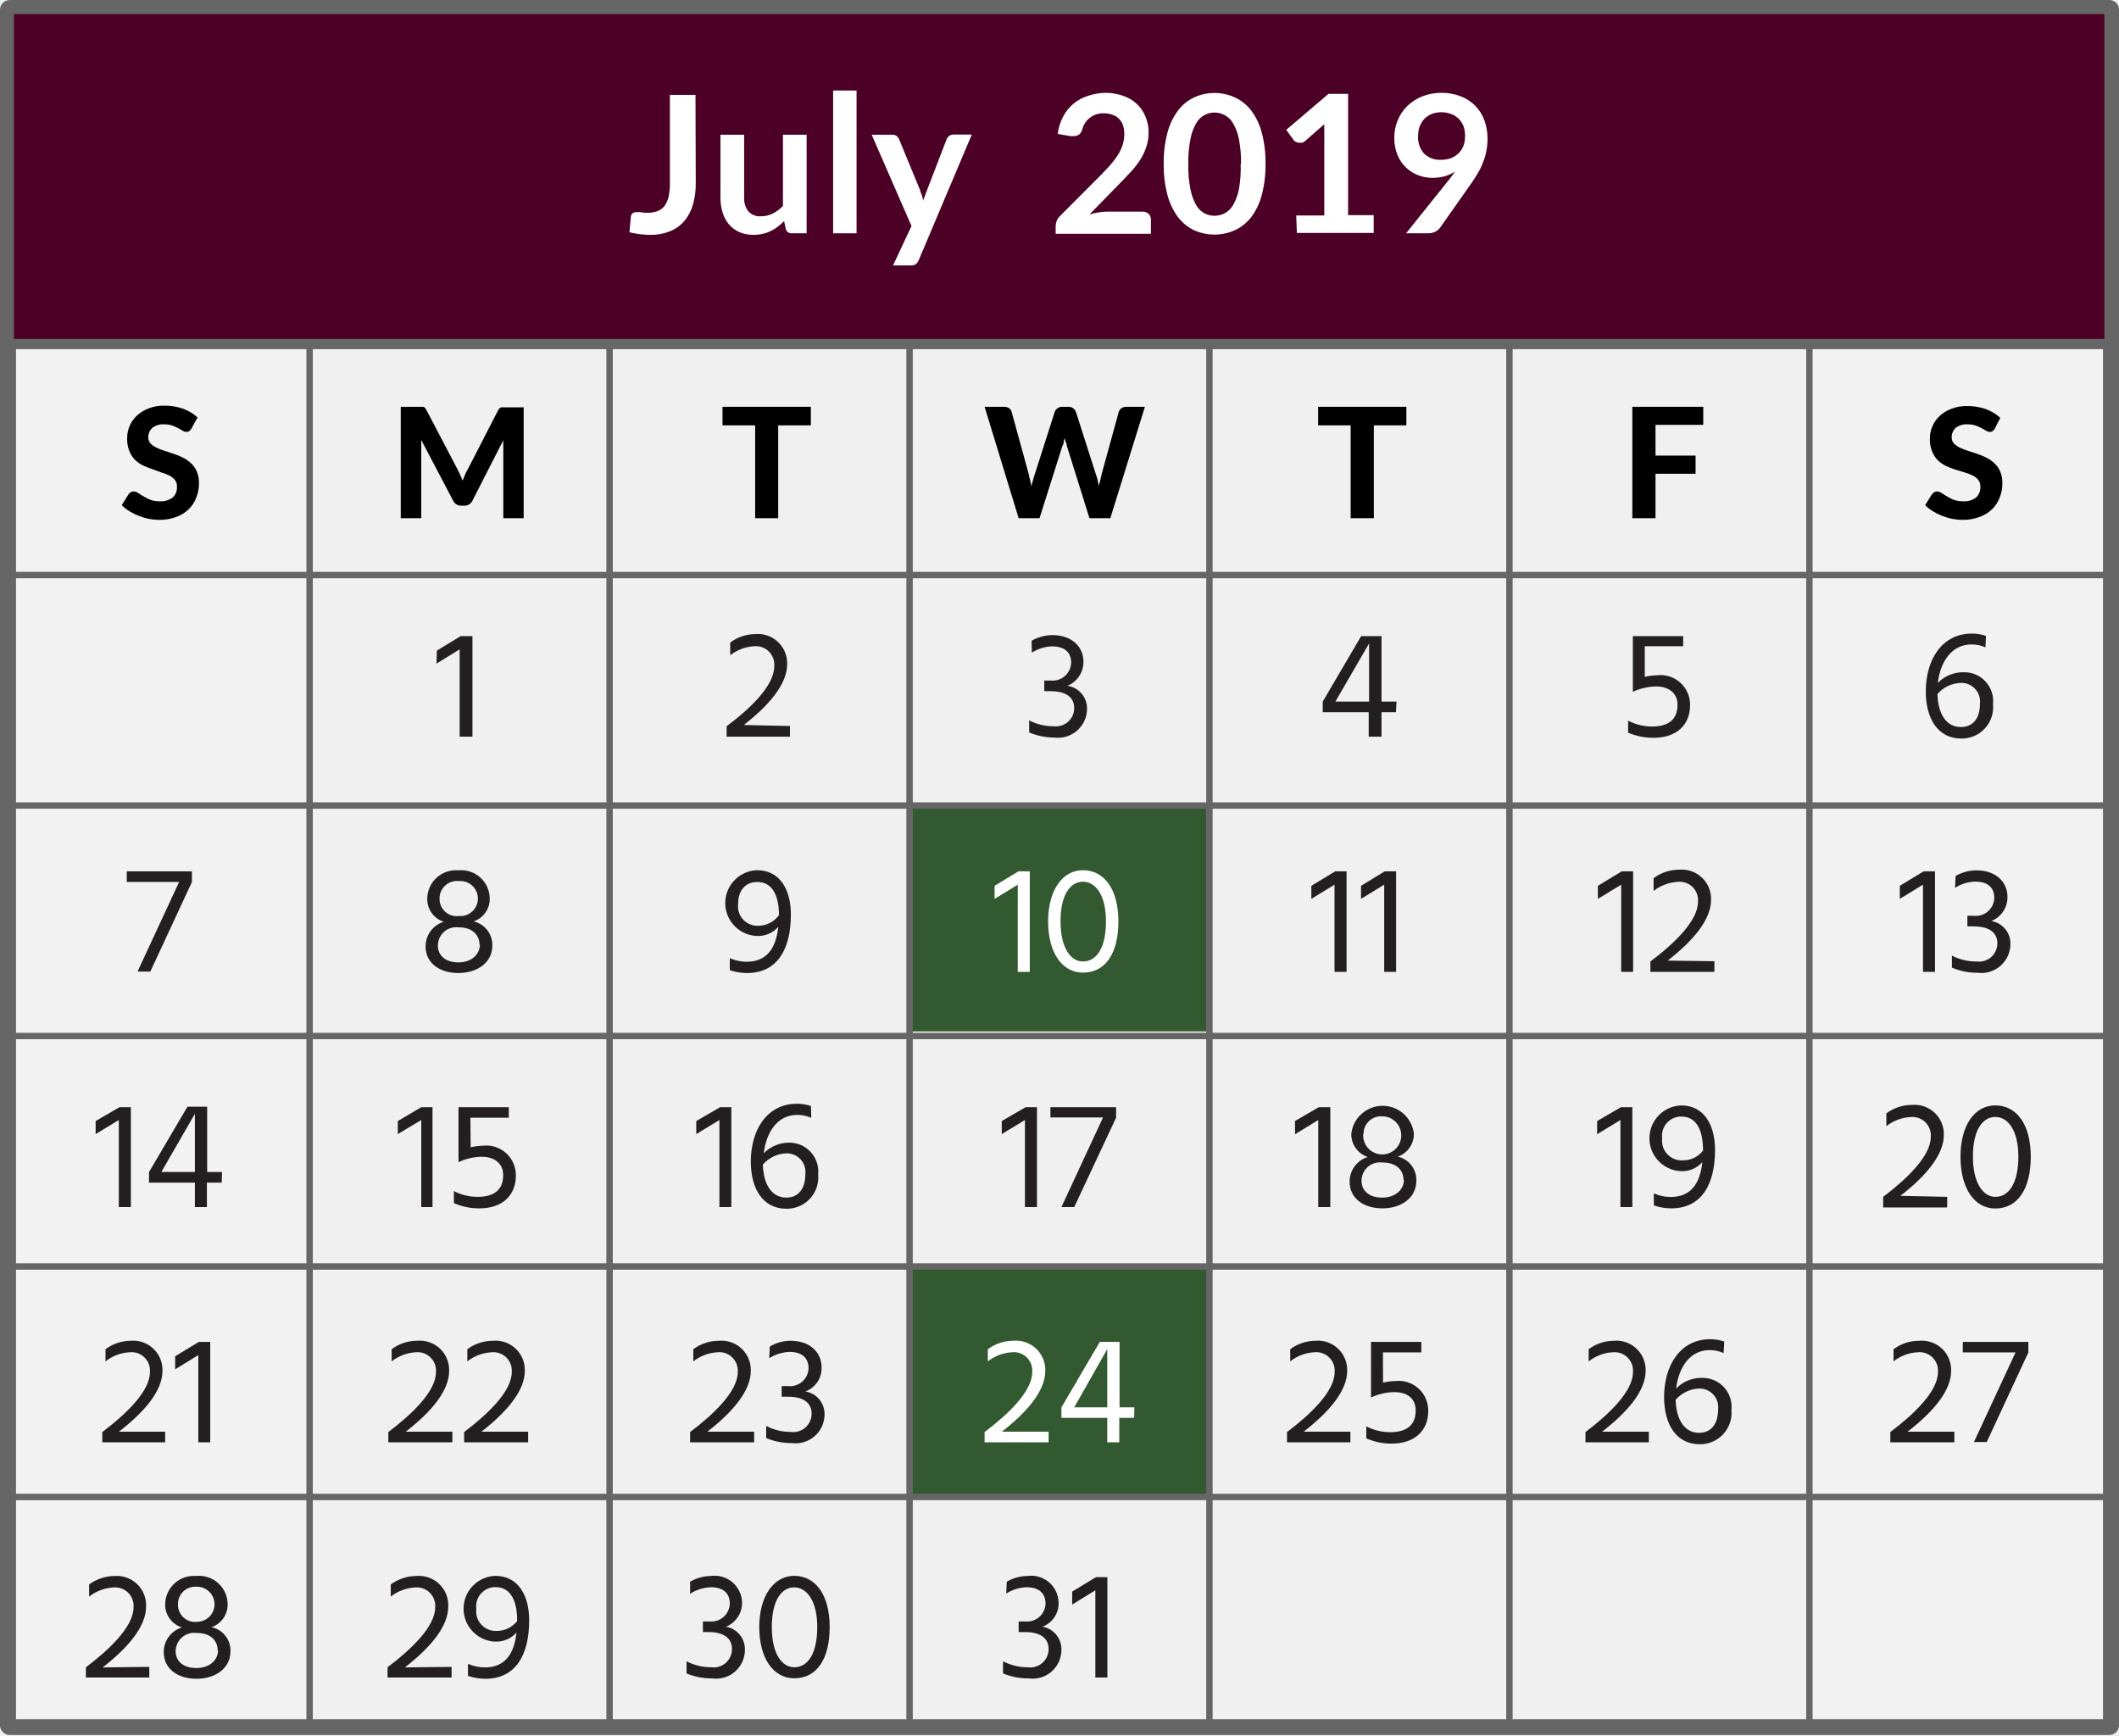
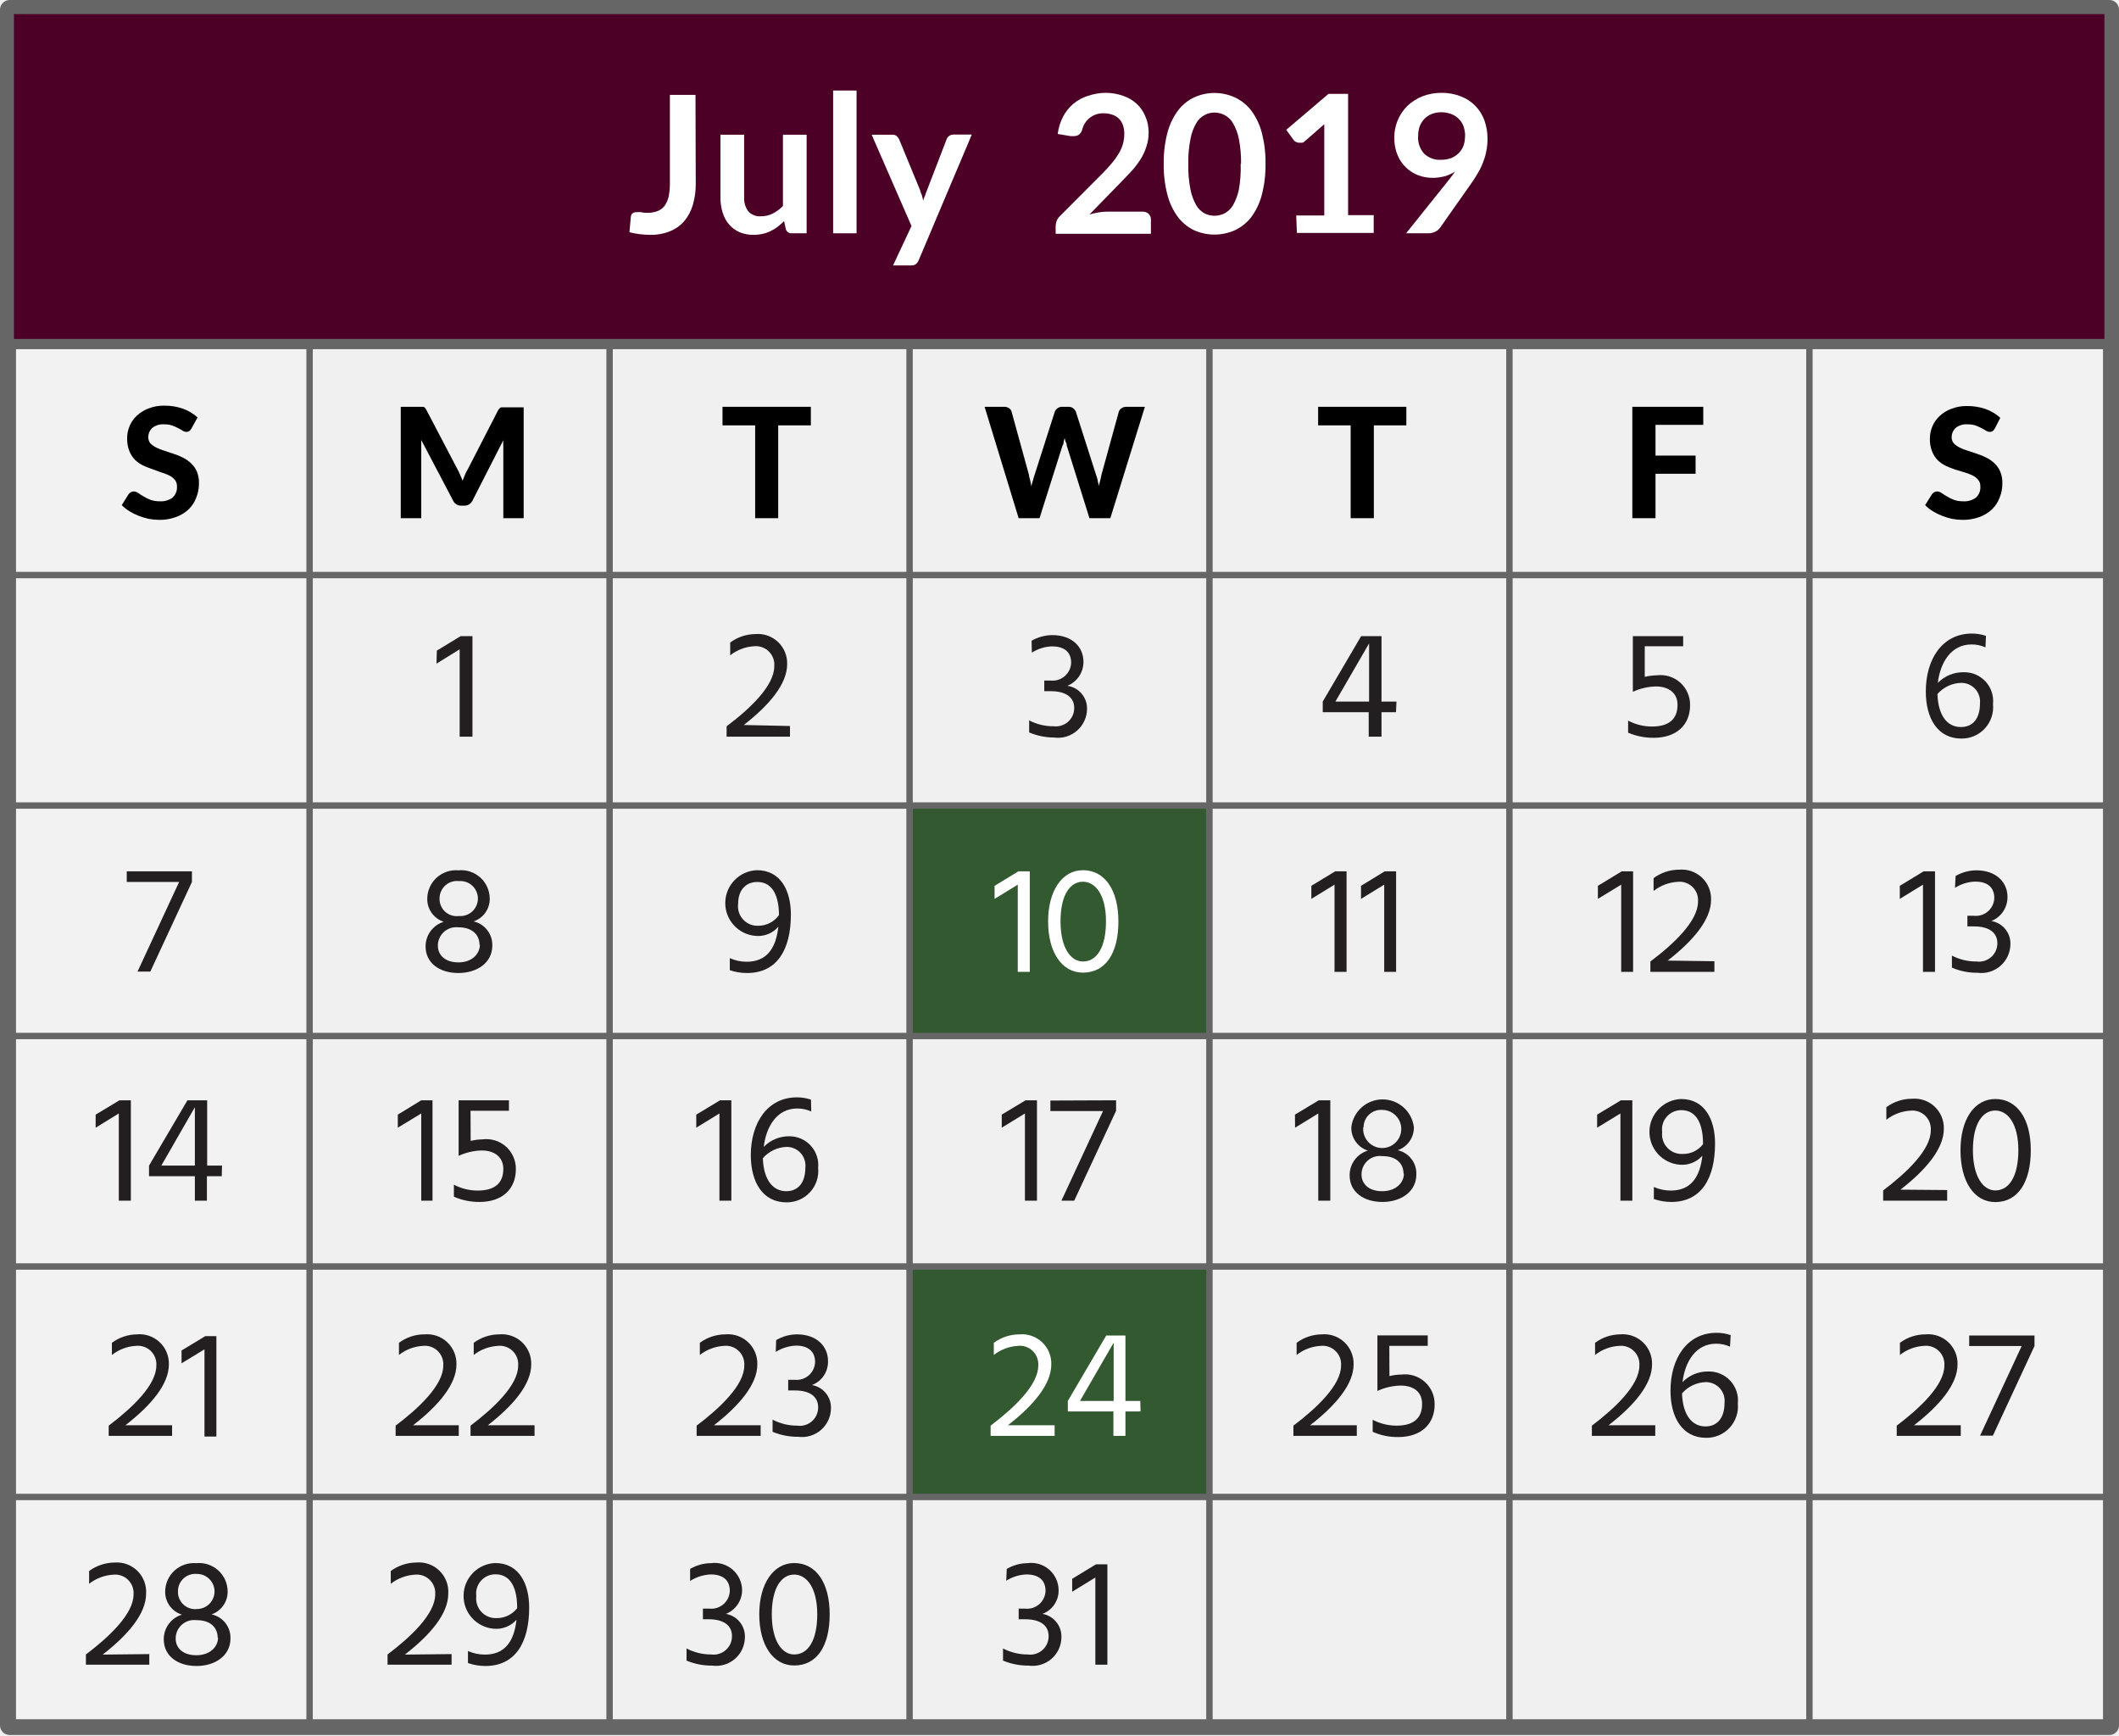
<svg xmlns="http://www.w3.org/2000/svg" viewBox="0 0 165.5 135.52">
  <defs>
    <style>.a{fill:#f2f2f2;}.b{fill:#666;}.c,.g{fill:none;stroke:#666;stroke-miterlimit:10;}.d{fill:#334151;}.e{fill:#4c0026;}.f{fill:#32592f;}.g{stroke-width:0.5px;}.h{fill:#231f20;}.i{fill:#fff;}</style>
  </defs>
  <rect class="a" x="0.81" y="26.99" width="23.6" height="107.15" />
  <rect class="a" x="141.12" y="26.99" width="23.37" height="107.15" />
  <path class="b" d="M168.85,5.28v134H4.85V5.28h164m0-.75H4.85a.76.76,0,0,0-.75.75v134a.76.76,0,0,0,.75.75h164a.75.75,0,0,0,.75-.75V5.28a.75.75,0,0,0-.75-.75Z" transform="translate(-4.1 -4.53)" />
  <rect class="c" x="0.75" y="26.77" width="164" height="108" />
  <rect class="d" x="0.84" y="0.84" width="163.73" height="25.84" />
  <path class="b" d="M168.42,5.63V31H5.19V5.63H168.42m.5-.5H4.69V31.46H168.92V5.13Z" transform="translate(-4.1 -4.53)" />
  <rect class="e" x="0.84" y="0.84" width="163.76" height="25.84" />
  <path class="b" d="M168.46,5.63V31H5.19V5.63H168.46m.5-.5H4.69V31.46H169V5.13Z" transform="translate(-4.1 -4.53)" />
-   <rect class="f" x="71.24" y="63.09" width="23.01" height="17.46" />
+   <rect class="f" x="71.24" y="63.09" width="23.01" height="17.83" />
  <rect class="f" x="71.1" y="99.08" width="23.18" height="17.83" />
  <line class="g" x1="0.75" y1="116.91" x2="164.75" y2="116.91" />
  <line class="g" x1="0.75" y1="98.91" x2="164.75" y2="98.91" />
  <line class="g" x1="0.75" y1="80.91" x2="164.75" y2="80.91" />
  <line class="g" x1="0.75" y1="62.91" x2="164.75" y2="62.91" />
  <line class="g" x1="0.75" y1="44.91" x2="164.75" y2="44.91" />
  <line class="g" x1="141.32" y1="26.79" x2="141.32" y2="134.79" />
  <line class="g" x1="117.89" y1="26.79" x2="117.89" y2="134.79" />
  <line class="g" x1="94.46" y1="26.79" x2="94.46" y2="134.79" />
  <line class="g" x1="71.04" y1="26.79" x2="71.04" y2="134.79" />
  <line class="g" x1="47.61" y1="26.79" x2="47.61" y2="134.79" />
  <line class="g" x1="24.18" y1="26.79" x2="24.18" y2="134.79" />
  <path class="h" d="M38.22,55.34l1.86-1.13H41v7.85H40V55.24l-1.81,1.12Z" transform="translate(-4.1 -4.53)" />
  <path class="h" d="M65.8,61.23v.83H60.85v-.81c1.8-1.35,3.72-3.15,3.72-4.67A1.44,1.44,0,0,0,63,55a3.3,3.3,0,0,0-1.87.71v-1a3.34,3.34,0,0,1,1.95-.66,2.29,2.29,0,0,1,2.5,2.35c0,1.54-1.38,3.19-3.39,4.75Z" transform="translate(-4.1 -4.53)" />
  <path class="h" d="M84.67,54.57a3.31,3.31,0,0,1,1.61-.44c1.63,0,2.44,1,2.44,2.06a2,2,0,0,1-1.26,1.9A1.78,1.78,0,0,1,89,59.9a2.27,2.27,0,0,1-2.57,2.23,5.07,5.07,0,0,1-1.95-.4v-.94a4.07,4.07,0,0,0,1.93.46A1.43,1.43,0,0,0,88,59.83c0-.85-.66-1.32-1.84-1.32h-.5v-.83h.5a1.45,1.45,0,0,0,1.6-1.39c0-.88-.59-1.28-1.49-1.28a3.1,3.1,0,0,0-1.58.49Z" transform="translate(-4.1 -4.53)" />
  <path class="h" d="M113.13,60.15H112v1.91H111V60.15h-3.59v-.83l3-5.11H112v5.11h1.17Zm-2.1-.83V54.78l-2.63,4.54Z" transform="translate(-4.1 -4.53)" />
  <path class="h" d="M132.56,57.39a4.57,4.57,0,0,1,.94-.12,2.31,2.31,0,0,1,2.6,2.34c0,1.54-1.07,2.54-2.84,2.54a5,5,0,0,1-2-.4v-.94a4,4,0,0,0,1.86.46c1.31,0,2-.56,2-1.7,0-.94-.72-1.43-1.68-1.43a4.51,4.51,0,0,0-1.81.42V54.21h3.93V55h-3Z" transform="translate(-4.1 -4.53)" />
  <path class="h" d="M159.17,55.09a2.53,2.53,0,0,0-1.09-.23c-1.58,0-2.44,1.39-2.63,3a2.76,2.76,0,0,1,2-.83,2.25,2.25,0,0,1,2.31,2.49,2.45,2.45,0,0,1-2.47,2.69c-1.85,0-2.78-1.57-2.78-3.68,0-2.51,1.28-4.52,3.6-4.52a3.38,3.38,0,0,1,1.1.18Zm-.43,4.4a1.46,1.46,0,0,0-1.45-1.63,2.55,2.55,0,0,0-1.87.87c.06,1.77.82,2.58,1.83,2.58S158.74,60.56,158.74,59.49Z" transform="translate(-4.1 -4.53)" />
  <path class="h" d="M19.09,72.58v.83l-3.25,7h-1l3.25-7H14v-.83Z" transform="translate(-4.1 -4.53)" />
  <path class="h" d="M42.55,78.39c0,1.32-1.18,2.13-2.65,2.13s-2.56-.78-2.56-2.07a2,2,0,0,1,1.42-1.93,1.86,1.86,0,0,1-1.29-1.81A2.24,2.24,0,0,1,39.9,72.5a2.23,2.23,0,0,1,2.45,2.22,1.85,1.85,0,0,1-1.26,1.77A1.88,1.88,0,0,1,42.55,78.39Zm-1-.08c0-.7-.49-1.37-1.67-1.36A1.43,1.43,0,0,0,38.3,78.4c0,.69.53,1.29,1.61,1.29S41.58,79,41.58,78.31ZM38.43,74.7a1.34,1.34,0,0,0,1.51,1.37,1.37,1.37,0,1,0,0-2.73A1.36,1.36,0,0,0,38.43,74.7Z" transform="translate(-4.1 -4.53)" />
  <path class="h" d="M61.1,79.36a3.22,3.22,0,0,0,1.32.28c1.53,0,2.28-1,2.47-2.73a2.09,2.09,0,0,1-1.78.71,2.57,2.57,0,0,1,.11-5.13c1.86,0,2.65,1.61,2.65,3.46,0,2.75-1.08,4.57-3.42,4.57a4.15,4.15,0,0,1-1.35-.22ZM64.94,76c0-1.36-.42-2.59-1.69-2.59-.92,0-1.5.65-1.5,1.71a1.52,1.52,0,0,0,1.6,1.71A2,2,0,0,0,64.94,76Z" transform="translate(-4.1 -4.53)" />
  <path class="i" d="M81.78,73.71l1.86-1.13h.89v7.85h-.94V73.62l-1.81,1.11Z" transform="translate(-4.1 -4.53)" />
  <path class="i" d="M88.68,72.49c1.68,0,2.77,1.51,2.77,4s-1,4-2.77,4c-1.65,0-2.72-1.6-2.72-4S87.06,72.49,88.68,72.49Zm0,7.13c1.08,0,1.8-1.09,1.8-3.14s-.82-3.09-1.8-3.09-1.75,1-1.75,3.09S87.73,79.62,88.68,79.62Z" transform="translate(-4.1 -4.53)" />
  <path class="h" d="M106.52,73.71l1.86-1.13h.89v7.85h-.94V73.62l-1.81,1.11Z" transform="translate(-4.1 -4.53)" />
  <path class="h" d="M110.4,73.71l1.85-1.13h.89v7.85h-.93V73.62l-1.81,1.11Z" transform="translate(-4.1 -4.53)" />
  <path class="h" d="M128.9,73.71l1.86-1.13h.89v7.85h-.93V73.62l-1.82,1.11Z" transform="translate(-4.1 -4.53)" />
  <path class="h" d="M138,79.6v.83H133v-.81c1.8-1.35,3.72-3.15,3.72-4.67a1.44,1.44,0,0,0-1.6-1.55,3.36,3.36,0,0,0-1.87.71v-1a3.37,3.37,0,0,1,2-.66,2.29,2.29,0,0,1,2.49,2.35c0,1.54-1.38,3.19-3.39,4.75Z" transform="translate(-4.1 -4.53)" />
  <path class="h" d="M152.48,73.71l1.86-1.13h.89v7.85h-.94V73.62l-1.81,1.11Z" transform="translate(-4.1 -4.53)" />
  <path class="h" d="M156.84,72.94a3.31,3.31,0,0,1,1.61-.44c1.63,0,2.44,1,2.44,2.06a2,2,0,0,1-1.26,1.9,1.78,1.78,0,0,1,1.49,1.81,2.27,2.27,0,0,1-2.57,2.23,4.89,4.89,0,0,1-2-.4v-.94a4.07,4.07,0,0,0,1.93.46,1.43,1.43,0,0,0,1.62-1.42c0-.85-.66-1.32-1.84-1.32h-.5v-.83h.5a1.44,1.44,0,0,0,1.6-1.39c0-.88-.59-1.28-1.49-1.28a3.1,3.1,0,0,0-1.58.49Z" transform="translate(-4.1 -4.53)" />
-   <path class="h" d="M11.57,92.08,13.43,91h.89V98.8h-.94V92L11.57,93.1Z" transform="translate(-4.1 -4.53)" />
-   <path class="h" d="M21.42,96.89H20.26V98.8h-.94V96.89H15.74v-.83l3-5.1h1.54v5.1h1.16Zm-2.1-.83V91.52L16.7,96.06Z" transform="translate(-4.1 -4.53)" />
-   <path class="h" d="M35.17,92.08,37,91h.88V98.8H37V92L35.17,93.1Z" transform="translate(-4.1 -4.53)" />
-   <path class="h" d="M40.86,94.13a4.39,4.39,0,0,1,.93-.12,2.31,2.31,0,0,1,2.6,2.34c0,1.54-1.06,2.55-2.84,2.55a4.89,4.89,0,0,1-2-.41v-.94A3.94,3.94,0,0,0,41.4,98c1.3,0,2-.55,2-1.69,0-.95-.72-1.44-1.68-1.44a4.51,4.51,0,0,0-1.81.42V91h3.93v.82h-3Z" transform="translate(-4.1 -4.53)" />
-   <path class="h" d="M58.48,92.08,60.34,91h.88V98.8h-.93V92L58.48,93.1Z" transform="translate(-4.1 -4.53)" />
-   <path class="h" d="M67.46,91.83a2.68,2.68,0,0,0-1.09-.23c-1.58,0-2.43,1.39-2.62,3a2.74,2.74,0,0,1,2-.83A2.25,2.25,0,0,1,68,96.24a2.45,2.45,0,0,1-2.48,2.69c-1.84,0-2.78-1.57-2.78-3.68,0-2.51,1.29-4.52,3.6-4.52a3.33,3.33,0,0,1,1.1.18ZM67,96.23a1.46,1.46,0,0,0-1.45-1.63,2.58,2.58,0,0,0-1.87.88c.06,1.76.83,2.58,1.83,2.58S67,97.3,67,96.23Z" transform="translate(-4.1 -4.53)" />
-   <path class="h" d="M82.34,92.08,84.2,91h.89V98.8h-.94V92L82.34,93.1Z" transform="translate(-4.1 -4.53)" />
-   <path class="h" d="M91.27,91v.82L88,98.8H87l3.25-7H86.14V91Z" transform="translate(-4.1 -4.53)" />
-   <path class="h" d="M105.24,92.08,107.1,91H108V98.8h-.94V92l-1.81,1.11Z" transform="translate(-4.1 -4.53)" />
-   <path class="h" d="M114.72,96.76c0,1.32-1.18,2.14-2.65,2.14s-2.56-.78-2.56-2.08a2,2,0,0,1,1.42-1.93,1.87,1.87,0,0,1-1.29-1.81,2.46,2.46,0,0,1,4.89,0,1.88,1.88,0,0,1-1.26,1.78A1.86,1.86,0,0,1,114.72,96.76Zm-1-.08c0-.7-.48-1.37-1.67-1.36a1.43,1.43,0,0,0-1.61,1.45c0,.69.53,1.29,1.61,1.29S113.75,97.4,113.75,96.68Zm-3.15-3.61a1.49,1.49,0,1,0,1.47-1.36A1.36,1.36,0,0,0,110.6,93.07Z" transform="translate(-4.1 -4.53)" />
-   <path class="h" d="M128.84,92.08,130.7,91h.89V98.8h-.93V92l-1.82,1.11Z" transform="translate(-4.1 -4.53)" />
-   <path class="h" d="M133.27,97.73a3.22,3.22,0,0,0,1.32.28c1.54,0,2.28-1,2.47-2.72a2.11,2.11,0,0,1-1.77.7,2.57,2.57,0,0,1,.11-5.13c1.85,0,2.65,1.61,2.65,3.47,0,2.74-1.08,4.57-3.42,4.57a4.17,4.17,0,0,1-1.36-.23Zm3.84-3.4c0-1.37-.42-2.6-1.69-2.6a1.5,1.5,0,0,0-1.5,1.71,1.53,1.53,0,0,0,1.61,1.71,1.94,1.94,0,0,0,1.58-.76Z" transform="translate(-4.1 -4.53)" />
-   <path class="h" d="M156.18,98v.83h-5V98c1.8-1.36,3.72-3.16,3.72-4.68a1.44,1.44,0,0,0-1.6-1.55,3.36,3.36,0,0,0-1.87.71v-1a3.37,3.37,0,0,1,2-.66,2.29,2.29,0,0,1,2.49,2.35c0,1.54-1.38,3.19-3.39,4.75Z" transform="translate(-4.1 -4.53)" />
-   <path class="h" d="M159.94,90.86c1.68,0,2.77,1.51,2.77,4s-1,4.05-2.77,4.05c-1.66,0-2.72-1.61-2.72-4.05S158.32,90.86,159.94,90.86Zm0,7.14c1.08,0,1.8-1.1,1.8-3.15s-.82-3.09-1.8-3.09-1.75,1-1.75,3.09S159,98,159.94,98Z" transform="translate(-4.1 -4.53)" />
-   <path class="h" d="M17,116.34v.83H12.09v-.8c1.8-1.36,3.72-3.16,3.72-4.68a1.44,1.44,0,0,0-1.6-1.55,3.3,3.3,0,0,0-1.87.71v-.95a3.34,3.34,0,0,1,1.95-.66,2.29,2.29,0,0,1,2.5,2.35c0,1.54-1.38,3.19-3.4,4.75Z" transform="translate(-4.1 -4.53)" />
-   <path class="h" d="M17.78,110.45l1.85-1.12h.89v7.84h-.93v-6.81l-1.81,1.11Z" transform="translate(-4.1 -4.53)" />
-   <path class="h" d="M39.43,116.34v.83h-5v-.8c1.8-1.36,3.72-3.16,3.72-4.68a1.44,1.44,0,0,0-1.59-1.55,3.3,3.3,0,0,0-1.87.71v-.95a3.32,3.32,0,0,1,2-.66,2.29,2.29,0,0,1,2.49,2.35c0,1.54-1.37,3.19-3.39,4.75Z" transform="translate(-4.1 -4.53)" />
-   <path class="h" d="M45.35,116.34v.83h-5v-.8c1.8-1.36,3.72-3.16,3.72-4.68a1.44,1.44,0,0,0-1.6-1.55,3.36,3.36,0,0,0-1.87.71v-.95a3.37,3.37,0,0,1,2-.66,2.29,2.29,0,0,1,2.49,2.35c0,1.54-1.38,3.19-3.39,4.75Z" transform="translate(-4.1 -4.53)" />
-   <path class="h" d="M63,116.34v.83h-5v-.8c1.8-1.36,3.72-3.16,3.72-4.68a1.44,1.44,0,0,0-1.6-1.55,3.36,3.36,0,0,0-1.87.71v-.95a3.37,3.37,0,0,1,2-.66,2.29,2.29,0,0,1,2.49,2.35c0,1.54-1.38,3.19-3.39,4.75Z" transform="translate(-4.1 -4.53)" />
-   <path class="h" d="M64.22,109.69a3.24,3.24,0,0,1,1.61-.45c1.63,0,2.44,1,2.44,2.07A1.94,1.94,0,0,1,67,113.2,1.78,1.78,0,0,1,68.5,115a2.26,2.26,0,0,1-2.56,2.23,5.08,5.08,0,0,1-2-.39v-.95a4.11,4.11,0,0,0,1.93.47,1.43,1.43,0,0,0,1.62-1.43c0-.85-.66-1.32-1.83-1.32h-.51v-.83h.51a1.44,1.44,0,0,0,1.59-1.39c0-.87-.59-1.28-1.49-1.28a3.2,3.2,0,0,0-1.58.49Z" transform="translate(-4.1 -4.53)" />
-   <path class="i" d="M86,116.34v.83H81v-.8c1.8-1.36,3.72-3.16,3.72-4.68a1.44,1.44,0,0,0-1.6-1.55,3.36,3.36,0,0,0-1.87.71v-.95a3.37,3.37,0,0,1,2-.66,2.29,2.29,0,0,1,2.49,2.35c0,1.54-1.38,3.19-3.39,4.75Z" transform="translate(-4.1 -4.53)" />
-   <path class="i" d="M92.68,115.26H91.52v1.91h-.94v-1.91H87v-.82l3-5.11h1.54v5.11h1.16Zm-2.1-.82v-4.55L88,114.44Z" transform="translate(-4.1 -4.53)" />
-   <path class="h" d="M109.57,116.34v.83h-4.95v-.8c1.8-1.36,3.72-3.16,3.72-4.68a1.44,1.44,0,0,0-1.6-1.55,3.3,3.3,0,0,0-1.87.71v-.95a3.34,3.34,0,0,1,1.95-.66,2.29,2.29,0,0,1,2.5,2.35c0,1.54-1.38,3.19-3.4,4.75Z" transform="translate(-4.1 -4.53)" />
-   <path class="h" d="M112.12,112.51a3.83,3.83,0,0,1,.93-.12,2.31,2.31,0,0,1,2.6,2.33c0,1.54-1.06,2.55-2.84,2.55a4.73,4.73,0,0,1-2-.41v-.94a4,4,0,0,0,1.86.46c1.3,0,2-.55,2-1.69,0-1-.72-1.44-1.68-1.44a4.51,4.51,0,0,0-1.81.42v-4.34h3.93v.82h-3Z" transform="translate(-4.1 -4.53)" />
-   <path class="h" d="M132.88,116.34v.83h-4.95v-.8c1.8-1.36,3.71-3.16,3.71-4.68a1.44,1.44,0,0,0-1.59-1.55,3.3,3.3,0,0,0-1.87.71v-.95a3.34,3.34,0,0,1,1.95-.66,2.29,2.29,0,0,1,2.5,2.35c0,1.54-1.38,3.19-3.4,4.75Z" transform="translate(-4.1 -4.53)" />
-   <path class="h" d="M138.72,110.2a2.68,2.68,0,0,0-1.09-.23c-1.58,0-2.43,1.4-2.62,3a2.74,2.74,0,0,1,2-.83,2.26,2.26,0,0,1,2.32,2.5,2.45,2.45,0,0,1-2.48,2.68c-1.84,0-2.78-1.57-2.78-3.68,0-2.51,1.29-4.52,3.6-4.52a3.33,3.33,0,0,1,1.1.18Zm-.43,4.4a1.46,1.46,0,0,0-1.45-1.63,2.56,2.56,0,0,0-1.87.88c.06,1.76.83,2.58,1.83,2.58S138.29,115.67,138.29,114.6Z" transform="translate(-4.1 -4.53)" />
-   <path class="h" d="M156.74,116.34v.83h-5v-.8c1.8-1.36,3.72-3.16,3.72-4.68a1.44,1.44,0,0,0-1.6-1.55,3.3,3.3,0,0,0-1.87.71v-.95a3.34,3.34,0,0,1,2-.66,2.29,2.29,0,0,1,2.5,2.35c0,1.54-1.38,3.19-3.4,4.75Z" transform="translate(-4.1 -4.53)" />
-   <path class="h" d="M162.52,109.33v.82l-3.25,7h-1l3.25-7H157.4v-.82Z" transform="translate(-4.1 -4.53)" />
-   <path class="h" d="M15.76,134.71v.83H10.81v-.8c1.8-1.36,3.72-3.16,3.72-4.68a1.44,1.44,0,0,0-1.6-1.55,3.36,3.36,0,0,0-1.87.71v-.95a3.44,3.44,0,0,1,2-.66A2.29,2.29,0,0,1,15.51,130c0,1.54-1.38,3.19-3.39,4.75Z" transform="translate(-4.1 -4.53)" />
-   <path class="h" d="M22.1,133.5c0,1.32-1.18,2.14-2.65,2.14s-2.56-.78-2.56-2.08a2,2,0,0,1,1.42-1.93A1.86,1.86,0,0,1,17,129.82a2.24,2.24,0,0,1,2.42-2.21,2.23,2.23,0,0,1,2.46,2.22,1.87,1.87,0,0,1-1.26,1.78A1.86,1.86,0,0,1,22.1,133.5Zm-1-.08c0-.7-.48-1.37-1.67-1.36a1.44,1.44,0,0,0-1.61,1.45c0,.69.53,1.29,1.61,1.29S21.13,134.14,21.13,133.42ZM18,129.81a1.34,1.34,0,0,0,1.51,1.38,1.37,1.37,0,1,0-.05-2.74A1.35,1.35,0,0,0,18,129.81Z" transform="translate(-4.1 -4.53)" />
-   <path class="h" d="M39.37,134.71v.83h-5v-.8c1.8-1.36,3.72-3.16,3.72-4.68a1.44,1.44,0,0,0-1.6-1.55,3.36,3.36,0,0,0-1.87.71v-.95a3.44,3.44,0,0,1,2-.66A2.29,2.29,0,0,1,39.11,130c0,1.54-1.37,3.19-3.39,4.75Z" transform="translate(-4.1 -4.53)" />
-   <path class="h" d="M40.65,134.47a3.22,3.22,0,0,0,1.32.28c1.54,0,2.28-1,2.47-2.72a2.11,2.11,0,0,1-1.77.7,2.57,2.57,0,0,1,.11-5.13c1.85,0,2.65,1.61,2.65,3.47,0,2.74-1.08,4.57-3.42,4.57a4.17,4.17,0,0,1-1.36-.23Zm3.84-3.4c0-1.37-.42-2.59-1.69-2.59a1.5,1.5,0,0,0-1.5,1.7,1.53,1.53,0,0,0,1.61,1.72,2,2,0,0,0,1.58-.77Z" transform="translate(-4.1 -4.53)" />
-   <path class="h" d="M58,128.06a3.27,3.27,0,0,1,1.61-.45,2.15,2.15,0,0,1,2.45,2.07,2,2,0,0,1-1.26,1.89,1.79,1.79,0,0,1,1.48,1.81,2.25,2.25,0,0,1-2.56,2.23,5.08,5.08,0,0,1-2-.39v-.95a4.11,4.11,0,0,0,1.93.47,1.43,1.43,0,0,0,1.62-1.43c0-.85-.66-1.32-1.83-1.32H59v-.83h.51a1.44,1.44,0,0,0,1.59-1.39c0-.87-.58-1.28-1.48-1.28A3.21,3.21,0,0,0,58,129Z" transform="translate(-4.1 -4.53)" />
-   <path class="h" d="M66.13,127.6c1.68,0,2.77,1.51,2.77,4s-1,4-2.77,4c-1.66,0-2.73-1.61-2.73-4S64.51,127.6,66.13,127.6Zm0,7.14c1.08,0,1.8-1.09,1.8-3.14s-.82-3.1-1.8-3.1-1.75,1-1.75,3.1S65.18,134.74,66.13,134.74Z" transform="translate(-4.1 -4.53)" />
-   <path class="h" d="M82.73,128.06a3.24,3.24,0,0,1,1.61-.45,2.14,2.14,0,0,1,2.44,2.07,1.94,1.94,0,0,1-1.26,1.89A1.79,1.79,0,0,1,87,133.38a2.25,2.25,0,0,1-2.56,2.23,5.08,5.08,0,0,1-2-.39v-.95a4.11,4.11,0,0,0,1.93.47A1.43,1.43,0,0,0,86,133.31c0-.85-.66-1.32-1.84-1.32h-.5v-.83h.5a1.44,1.44,0,0,0,1.6-1.39c0-.87-.59-1.28-1.49-1.28a3.2,3.2,0,0,0-1.58.49Z" transform="translate(-4.1 -4.53)" />
-   <path class="h" d="M87.84,128.83l1.86-1.13h.89v7.84h-.94v-6.81l-1.81,1.11Z" transform="translate(-4.1 -4.53)" />
+   <path class="h" d="M11.57,91.58l1.86-1.12h.89V98.3h-.94V91.49L11.57,92.6Z" transform="translate(-4.1 -4.53)" />
+   <path class="h" d="M21.42,96.39H20.26V98.3h-.94V96.39H15.74v-.83l3-5.1h1.54v5.1h1.16Zm-2.1-.83V91L16.7,95.56Z" transform="translate(-4.1 -4.53)" />
+   <path class="h" d="M35.17,91.58,37,90.46h.88V98.3H37V91.49L35.17,92.6Z" transform="translate(-4.1 -4.53)" />
+   <path class="h" d="M40.86,93.63a4.39,4.39,0,0,1,.93-.12,2.31,2.31,0,0,1,2.6,2.34c0,1.54-1.06,2.55-2.84,2.55a4.89,4.89,0,0,1-2-.41v-.94a3.94,3.94,0,0,0,1.86.46c1.3,0,2-.55,2-1.69,0-.95-.72-1.44-1.68-1.44a4.51,4.51,0,0,0-1.81.42V90.46h3.93v.82h-3Z" transform="translate(-4.1 -4.53)" />
+   <path class="h" d="M58.48,91.58l1.86-1.12h.88V98.3h-.93V91.49L58.48,92.6Z" transform="translate(-4.1 -4.53)" />
+   <path class="h" d="M67.46,91.33a2.68,2.68,0,0,0-1.09-.23c-1.58,0-2.43,1.39-2.62,3a2.74,2.74,0,0,1,2-.83A2.25,2.25,0,0,1,68,95.74a2.45,2.45,0,0,1-2.48,2.69c-1.84,0-2.78-1.57-2.78-3.68,0-2.51,1.29-4.52,3.6-4.52a3.33,3.33,0,0,1,1.1.18ZM67,95.73a1.46,1.46,0,0,0-1.45-1.63,2.58,2.58,0,0,0-1.87.88c.06,1.76.83,2.58,1.83,2.58S67,96.8,67,95.73Z" transform="translate(-4.1 -4.53)" />
+   <path class="h" d="M82.34,91.58l1.86-1.12h.89V98.3h-.94V91.49L82.34,92.6Z" transform="translate(-4.1 -4.53)" />
+   <path class="h" d="M91.27,90.46v.82L88,98.3H87l3.25-7H86.14v-.82Z" transform="translate(-4.1 -4.53)" />
+   <path class="h" d="M105.24,91.58l1.86-1.12H108V98.3h-.94V91.49l-1.81,1.11Z" transform="translate(-4.1 -4.53)" />
+   <path class="h" d="M114.72,96.26c0,1.32-1.18,2.14-2.65,2.14s-2.56-.78-2.56-2.08a2,2,0,0,1,1.42-1.93,1.87,1.87,0,0,1-1.29-1.81,2.46,2.46,0,0,1,4.89,0,1.88,1.88,0,0,1-1.26,1.78A1.86,1.86,0,0,1,114.72,96.26Zm-1-.08c0-.7-.48-1.37-1.67-1.36a1.43,1.43,0,0,0-1.61,1.45c0,.69.53,1.29,1.61,1.29S113.75,96.9,113.75,96.18Zm-3.15-3.61a1.49,1.49,0,1,0,1.47-1.36A1.36,1.36,0,0,0,110.6,92.57Z" transform="translate(-4.1 -4.53)" />
+   <path class="h" d="M128.84,91.58l1.86-1.12h.89V98.3h-.93V91.49l-1.82,1.11Z" transform="translate(-4.1 -4.53)" />
+   <path class="h" d="M133.27,97.23a3.22,3.22,0,0,0,1.32.28c1.54,0,2.28-1,2.47-2.72a2.11,2.11,0,0,1-1.77.7,2.57,2.57,0,0,1,.11-5.13c1.85,0,2.65,1.61,2.65,3.47,0,2.74-1.08,4.57-3.42,4.57a4.17,4.17,0,0,1-1.36-.23Zm3.84-3.4c0-1.37-.42-2.6-1.69-2.6a1.5,1.5,0,0,0-1.5,1.71,1.53,1.53,0,0,0,1.61,1.71,1.94,1.94,0,0,0,1.58-.76Z" transform="translate(-4.1 -4.53)" />
+   <path class="h" d="M156.18,97.47v.83h-5v-.8c1.8-1.36,3.72-3.16,3.72-4.68a1.44,1.44,0,0,0-1.6-1.55,3.36,3.36,0,0,0-1.87.71V91a3.37,3.37,0,0,1,2-.66,2.29,2.29,0,0,1,2.49,2.35c0,1.54-1.38,3.19-3.39,4.75Z" transform="translate(-4.1 -4.53)" />
+   <path class="h" d="M159.94,90.36c1.68,0,2.77,1.51,2.77,4s-1,4.05-2.77,4.05c-1.66,0-2.72-1.61-2.72-4.05S158.32,90.36,159.94,90.36Zm0,7.14c1.08,0,1.8-1.1,1.8-3.15s-.82-3.09-1.8-3.09-1.75,1-1.75,3.09S159,97.5,159.94,97.5Z" transform="translate(-4.1 -4.53)" />
+   <path class="h" d="M17.54,115.84v.83H12.59v-.8c1.8-1.36,3.72-3.16,3.72-4.68a1.44,1.44,0,0,0-1.6-1.55,3.3,3.3,0,0,0-1.87.71v-.95a3.34,3.34,0,0,1,1.95-.66,2.29,2.29,0,0,1,2.5,2.35c0,1.54-1.38,3.19-3.4,4.75Z" transform="translate(-4.1 -4.53)" />
+   <path class="h" d="M18.28,110l1.85-1.12H21v7.84h-.93v-6.81L18.28,111Z" transform="translate(-4.1 -4.53)" />
+   <path class="h" d="M39.93,115.84v.83H35v-.8c1.8-1.36,3.72-3.16,3.72-4.68a1.44,1.44,0,0,0-1.59-1.55,3.3,3.3,0,0,0-1.87.71v-.95a3.32,3.32,0,0,1,2-.66,2.29,2.29,0,0,1,2.49,2.35c0,1.54-1.37,3.19-3.39,4.75Z" transform="translate(-4.1 -4.53)" />
+   <path class="h" d="M45.85,115.84v.83h-5v-.8c1.8-1.36,3.72-3.16,3.72-4.68a1.44,1.44,0,0,0-1.6-1.55,3.36,3.36,0,0,0-1.87.71v-.95a3.37,3.37,0,0,1,2-.66,2.29,2.29,0,0,1,2.49,2.35c0,1.54-1.38,3.19-3.39,4.75Z" transform="translate(-4.1 -4.53)" />
+   <path class="h" d="M63.51,115.84v.83h-5v-.8c1.8-1.36,3.72-3.16,3.72-4.68a1.44,1.44,0,0,0-1.6-1.55,3.36,3.36,0,0,0-1.87.71v-.95a3.37,3.37,0,0,1,2-.66,2.29,2.29,0,0,1,2.49,2.35c0,1.54-1.38,3.19-3.39,4.75Z" transform="translate(-4.1 -4.53)" />
+   <path class="h" d="M64.72,109.19a3.24,3.24,0,0,1,1.61-.45c1.63,0,2.44,1,2.44,2.07a1.94,1.94,0,0,1-1.26,1.89A1.78,1.78,0,0,1,69,114.51a2.26,2.26,0,0,1-2.56,2.23,5.08,5.08,0,0,1-2-.39v-.95a4.11,4.11,0,0,0,1.93.47A1.43,1.43,0,0,0,68,114.44c0-.85-.66-1.32-1.83-1.32h-.51v-.83h.51a1.44,1.44,0,0,0,1.59-1.39c0-.87-.59-1.28-1.49-1.28a3.2,3.2,0,0,0-1.58.49Z" transform="translate(-4.1 -4.53)" />
+   <path class="i" d="M86.47,115.84v.83h-5v-.8c1.8-1.36,3.72-3.16,3.72-4.68a1.44,1.44,0,0,0-1.6-1.55,3.36,3.36,0,0,0-1.87.71v-.95a3.37,3.37,0,0,1,2-.66,2.29,2.29,0,0,1,2.49,2.35c0,1.54-1.38,3.19-3.39,4.75Z" transform="translate(-4.1 -4.53)" />
+   <path class="i" d="M93.18,114.76H92v1.91h-.94v-1.91H87.5v-.82l3-5.11H92v5.11h1.16Zm-2.1-.82v-4.55l-2.63,4.55Z" transform="translate(-4.1 -4.53)" />
+   <path class="h" d="M110.07,115.84v.83h-4.95v-.8c1.8-1.36,3.72-3.16,3.72-4.68a1.44,1.44,0,0,0-1.6-1.55,3.3,3.3,0,0,0-1.87.71v-.95a3.34,3.34,0,0,1,1.95-.66,2.29,2.29,0,0,1,2.5,2.35c0,1.54-1.38,3.19-3.4,4.75Z" transform="translate(-4.1 -4.53)" />
+   <path class="h" d="M112.62,112a3.83,3.83,0,0,1,.93-.12,2.31,2.31,0,0,1,2.6,2.33c0,1.54-1.06,2.55-2.84,2.55a4.73,4.73,0,0,1-2-.41v-.94a4,4,0,0,0,1.86.46c1.3,0,2-.55,2-1.69,0-1-.72-1.44-1.68-1.44a4.51,4.51,0,0,0-1.81.42v-4.34h3.93v.82h-3Z" transform="translate(-4.1 -4.53)" />
+   <path class="h" d="M133.38,115.84v.83h-4.95v-.8c1.8-1.36,3.71-3.16,3.71-4.68a1.44,1.44,0,0,0-1.59-1.55,3.3,3.3,0,0,0-1.87.71v-.95a3.34,3.34,0,0,1,1.95-.66,2.29,2.29,0,0,1,2.5,2.35c0,1.54-1.38,3.19-3.4,4.75Z" transform="translate(-4.1 -4.53)" />
+   <path class="h" d="M139.22,109.7a2.68,2.68,0,0,0-1.09-.23c-1.58,0-2.43,1.4-2.62,3a2.74,2.74,0,0,1,2-.83,2.26,2.26,0,0,1,2.32,2.5,2.45,2.45,0,0,1-2.48,2.68c-1.84,0-2.78-1.57-2.78-3.68,0-2.51,1.29-4.52,3.6-4.52a3.33,3.33,0,0,1,1.1.18Zm-.43,4.4a1.46,1.46,0,0,0-1.45-1.63,2.56,2.56,0,0,0-1.87.88c.06,1.76.83,2.58,1.83,2.58S138.79,115.17,138.79,114.1Z" transform="translate(-4.1 -4.53)" />
+   <path class="h" d="M157.24,115.84v.83h-5v-.8c1.8-1.36,3.72-3.16,3.72-4.68a1.44,1.44,0,0,0-1.6-1.55,3.3,3.3,0,0,0-1.87.71v-.95a3.34,3.34,0,0,1,2-.66,2.29,2.29,0,0,1,2.5,2.35c0,1.54-1.38,3.19-3.4,4.75Z" transform="translate(-4.1 -4.53)" />
+   <path class="h" d="M163,108.83v.82l-3.25,7h-1l3.25-7H157.9v-.82Z" transform="translate(-4.1 -4.53)" />
+   <path class="h" d="M15.76,133.71v.83H10.81v-.8c1.8-1.36,3.72-3.16,3.72-4.68a1.44,1.44,0,0,0-1.6-1.55,3.36,3.36,0,0,0-1.87.71v-1a3.44,3.44,0,0,1,2-.66A2.29,2.29,0,0,1,15.51,129c0,1.54-1.38,3.19-3.39,4.75Z" transform="translate(-4.1 -4.53)" />
+   <path class="h" d="M22.1,132.5c0,1.32-1.18,2.14-2.65,2.14s-2.56-.78-2.56-2.08a2,2,0,0,1,1.42-1.93A1.86,1.86,0,0,1,17,128.82a2.24,2.24,0,0,1,2.42-2.21,2.23,2.23,0,0,1,2.46,2.22,1.87,1.87,0,0,1-1.26,1.78A1.86,1.86,0,0,1,22.1,132.5Zm-1-.08c0-.7-.48-1.37-1.67-1.36a1.44,1.44,0,0,0-1.61,1.45c0,.69.53,1.29,1.61,1.29S21.13,133.14,21.13,132.42ZM18,128.81a1.34,1.34,0,0,0,1.51,1.38,1.37,1.37,0,1,0-.05-2.74A1.35,1.35,0,0,0,18,128.81Z" transform="translate(-4.1 -4.53)" />
+   <path class="h" d="M39.37,133.71v.83h-5v-.8c1.8-1.36,3.72-3.16,3.72-4.68a1.44,1.44,0,0,0-1.6-1.55,3.36,3.36,0,0,0-1.87.71v-1a3.44,3.44,0,0,1,2-.66A2.29,2.29,0,0,1,39.11,129c0,1.54-1.37,3.19-3.39,4.75Z" transform="translate(-4.1 -4.53)" />
+   <path class="h" d="M40.65,133.47a3.22,3.22,0,0,0,1.32.28c1.54,0,2.28-1,2.47-2.72a2.11,2.11,0,0,1-1.77.7,2.57,2.57,0,0,1,.11-5.13c1.85,0,2.65,1.61,2.65,3.47,0,2.74-1.08,4.57-3.42,4.57a4.17,4.17,0,0,1-1.36-.23Zm3.84-3.4c0-1.37-.42-2.59-1.69-2.59a1.5,1.5,0,0,0-1.5,1.7,1.53,1.53,0,0,0,1.61,1.72,2,2,0,0,0,1.58-.77Z" transform="translate(-4.1 -4.53)" />
+   <path class="h" d="M58,127.06a3.27,3.27,0,0,1,1.61-.45,2.15,2.15,0,0,1,2.45,2.07,2,2,0,0,1-1.26,1.89,1.79,1.79,0,0,1,1.48,1.81,2.25,2.25,0,0,1-2.56,2.23,5.08,5.08,0,0,1-2-.39v-.95a4.11,4.11,0,0,0,1.93.47,1.43,1.43,0,0,0,1.62-1.43c0-.85-.66-1.32-1.83-1.32H59v-.83h.51a1.44,1.44,0,0,0,1.59-1.39c0-.87-.58-1.28-1.48-1.28A3.21,3.21,0,0,0,58,128Z" transform="translate(-4.1 -4.53)" />
+   <path class="h" d="M66.13,126.6c1.68,0,2.77,1.51,2.77,4s-1,4-2.77,4c-1.66,0-2.73-1.61-2.73-4S64.51,126.6,66.13,126.6Zm0,7.14c1.08,0,1.8-1.09,1.8-3.14s-.82-3.1-1.8-3.1-1.75,1-1.75,3.1S65.18,133.74,66.13,133.74Z" transform="translate(-4.1 -4.53)" />
+   <path class="h" d="M82.73,127.06a3.24,3.24,0,0,1,1.61-.45,2.14,2.14,0,0,1,2.44,2.07,1.94,1.94,0,0,1-1.26,1.89A1.79,1.79,0,0,1,87,132.38a2.25,2.25,0,0,1-2.56,2.23,5.08,5.08,0,0,1-2-.39v-.95a4.11,4.11,0,0,0,1.93.47A1.43,1.43,0,0,0,86,132.31c0-.85-.66-1.32-1.84-1.32h-.5v-.83h.5a1.44,1.44,0,0,0,1.6-1.39c0-.87-.59-1.28-1.49-1.28a3.2,3.2,0,0,0-1.58.49Z" transform="translate(-4.1 -4.53)" />
+   <path class="h" d="M87.84,127.83l1.86-1.13h.89v7.84h-.94v-6.81l-1.81,1.11Z" transform="translate(-4.1 -4.53)" />
  <path class="i" d="M58.44,18.89a5.62,5.62,0,0,1-.23,1.65,3.46,3.46,0,0,1-.67,1.26,2.89,2.89,0,0,1-1.11.79,3.93,3.93,0,0,1-1.55.28,7,7,0,0,1-.8-.05,6.82,6.82,0,0,1-.82-.15l.11-1.2a.42.42,0,0,1,.12-.27.46.46,0,0,1,.32-.1,1.74,1.74,0,0,1,.34,0,1.9,1.9,0,0,0,.52.05,2.19,2.19,0,0,0,.75-.12,1.29,1.29,0,0,0,.56-.39,2.07,2.07,0,0,0,.33-.7,4.51,4.51,0,0,0,.11-1v-7h2Z" transform="translate(-4.1 -4.53)" />
  <path class="i" d="M62.22,15.05v4.89a1.66,1.66,0,0,0,.33,1.1,1.21,1.21,0,0,0,1,.38,2,2,0,0,0,.9-.21,3.11,3.11,0,0,0,.8-.59V15.05h1.85v7.7H65.94a.45.45,0,0,1-.47-.34l-.13-.61c-.16.16-.33.3-.5.44a3,3,0,0,1-.54.33,2.53,2.53,0,0,1-.62.22,3.24,3.24,0,0,1-.72.08,2.75,2.75,0,0,1-1.11-.21,2.38,2.38,0,0,1-.82-.61,2.62,2.62,0,0,1-.49-.92,3.76,3.76,0,0,1-.17-1.19V15.05Z" transform="translate(-4.1 -4.53)" />
  <path class="i" d="M71,11.6V22.75H69.17V11.6Z" transform="translate(-4.1 -4.53)" />
  <path class="i" d="M75.85,24.86a.78.78,0,0,1-.22.3.62.62,0,0,1-.4.1H73.85l1.44-3.08-3.11-7.13H73.8a.5.5,0,0,1,.34.11.69.69,0,0,1,.18.24l1.65,4c0,.13.1.26.14.4s.07.28.1.42c0-.14.09-.28.14-.42a4.14,4.14,0,0,1,.15-.41l1.54-4a.56.56,0,0,1,.51-.35H80Z" transform="translate(-4.1 -4.53)" />
  <path class="i" d="M90.43,11.78a4.08,4.08,0,0,1,1.38.23,2.94,2.94,0,0,1,1.06.62,2.73,2.73,0,0,1,.69,1,3,3,0,0,1,.25,1.26A3.31,3.31,0,0,1,93.63,16a4.2,4.2,0,0,1-.47,1,7.18,7.18,0,0,1-.69.9l-.84.88-2.44,2.5a6.36,6.36,0,0,1,.7-.16,3.85,3.85,0,0,1,.66-.06h2.79a.64.64,0,0,1,.47.17.6.6,0,0,1,.18.45v1.11H86.55v-.62a1.18,1.18,0,0,1,.08-.39,1,1,0,0,1,.25-.37l3.29-3.3c.28-.28.52-.55.74-.8a5.77,5.77,0,0,0,.55-.76,3.41,3.41,0,0,0,.34-.76,3.12,3.12,0,0,0,.11-.82,2,2,0,0,0-.11-.68,1.35,1.35,0,0,0-.32-.5,1.22,1.22,0,0,0-.5-.3,1.88,1.88,0,0,0-.65-.11,1.66,1.66,0,0,0-1.7,1.25.82.82,0,0,1-.25.41.7.7,0,0,1-.42.12l-.25,0-1-.17a4,4,0,0,1,.43-1.37,3.4,3.4,0,0,1,.81-1,3.31,3.31,0,0,1,1.11-.6A4.43,4.43,0,0,1,90.43,11.78Z" transform="translate(-4.1 -4.53)" />
  <path class="i" d="M102.94,17.33a9,9,0,0,1-.3,2.46,5,5,0,0,1-.84,1.73,3.54,3.54,0,0,1-1.27,1,3.92,3.92,0,0,1-3.15,0,3.48,3.48,0,0,1-1.25-1,5,5,0,0,1-.84-1.73,9,9,0,0,1-.3-2.46,9,9,0,0,1,.3-2.47,5,5,0,0,1,.84-1.73,3.35,3.35,0,0,1,1.25-1,3.82,3.82,0,0,1,3.15,0,3.41,3.41,0,0,1,1.27,1,5,5,0,0,1,.84,1.73A9,9,0,0,1,102.94,17.33Zm-1.91,0a9.46,9.46,0,0,0-.17-1.95,4,4,0,0,0-.46-1.23,1.63,1.63,0,0,0-.67-.64,1.66,1.66,0,0,0-.78-.19,1.59,1.59,0,0,0-.76.19,1.61,1.61,0,0,0-.66.64,3.78,3.78,0,0,0-.45,1.23,8.81,8.81,0,0,0-.17,1.95,8.93,8.93,0,0,0,.17,2,4,4,0,0,0,.45,1.23,1.67,1.67,0,0,0,.66.64,1.7,1.7,0,0,0,.76.18,1.78,1.78,0,0,0,.78-.18,1.69,1.69,0,0,0,.67-.64,4.23,4.23,0,0,0,.46-1.23A9.6,9.6,0,0,0,101,17.33Z" transform="translate(-4.1 -4.53)" />
  <path class="i" d="M105.34,21.36h2.19V15c0-.25,0-.5,0-.77L106,15.57a.5.5,0,0,1-.2.11l-.2,0a.6.6,0,0,1-.27-.06.42.42,0,0,1-.19-.15l-.58-.8,3.3-2.81h1.53v9.47h2v1.39h-6Z" transform="translate(-4.1 -4.53)" />
  <path class="i" d="M116,18.42a3.22,3.22,0,0,1-1.1-.19,2.83,2.83,0,0,1-1.64-1.57A3.33,3.33,0,0,1,113,15.3a3.45,3.45,0,0,1,1-2.48,3.75,3.75,0,0,1,1.17-.76,4.1,4.1,0,0,1,1.51-.28,4,4,0,0,1,1.5.27,3.15,3.15,0,0,1,1.85,1.86,4.24,4.24,0,0,1,.25,1.45,4.79,4.79,0,0,1-.09.95,4.33,4.33,0,0,1-.25.87,5,5,0,0,1-.38.81c-.15.26-.32.53-.5.79l-2.49,3.54a1,1,0,0,1-.38.31,1.26,1.26,0,0,1-.57.12h-1.7l3.37-4.21.24-.31.21-.3a2.9,2.9,0,0,1-.82.37A3.69,3.69,0,0,1,116,18.42Zm2.53-3.25a2.22,2.22,0,0,0-.13-.79,1.6,1.6,0,0,0-.39-.59,1.58,1.58,0,0,0-.58-.36,2.18,2.18,0,0,0-1.51,0,1.73,1.73,0,0,0-.57.38,1.9,1.9,0,0,0-.37.59,2.27,2.27,0,0,0-.12.75,1.86,1.86,0,0,0,.47,1.38,1.76,1.76,0,0,0,1.33.48,2.24,2.24,0,0,0,.8-.14,1.85,1.85,0,0,0,.58-.39,1.64,1.64,0,0,0,.37-.59A2.15,2.15,0,0,0,118.52,15.17Z" transform="translate(-4.1 -4.53)" />
  <path d="M19.05,38a.69.69,0,0,1-.17.2.36.36,0,0,1-.22.06.57.57,0,0,1-.29-.09,3.63,3.63,0,0,0-.35-.2,4.13,4.13,0,0,0-.47-.21,1.93,1.93,0,0,0-.62-.09,1.35,1.35,0,0,0-.94.28,1,1,0,0,0-.31.73.72.72,0,0,0,.17.48,1.72,1.72,0,0,0,.45.32,3.41,3.41,0,0,0,.64.25l.72.24a5.1,5.1,0,0,1,.73.3,2.54,2.54,0,0,1,.63.44,1.85,1.85,0,0,1,.45.64,2.21,2.21,0,0,1,.17.93,2.89,2.89,0,0,1-.21,1.11,2.51,2.51,0,0,1-.59.91,2.77,2.77,0,0,1-1,.61,3.58,3.58,0,0,1-1.3.22,4.67,4.67,0,0,1-.83-.08,5.16,5.16,0,0,1-.79-.24,4.4,4.4,0,0,1-.72-.36,3,3,0,0,1-.59-.47l.53-.85a.56.56,0,0,1,.18-.16.43.43,0,0,1,.22-.06.64.64,0,0,1,.35.12c.12.08.25.17.41.26a3.4,3.4,0,0,0,.54.27,2.09,2.09,0,0,0,.74.12,1.51,1.51,0,0,0,1-.29,1.05,1.05,0,0,0,.34-.86.75.75,0,0,0-.17-.53,1.27,1.27,0,0,0-.44-.34,3.59,3.59,0,0,0-.63-.24L16,41.17a6.52,6.52,0,0,1-.73-.29,2.47,2.47,0,0,1-.63-.44,2.1,2.1,0,0,1-.44-.69,2.51,2.51,0,0,1-.17-1,2.36,2.36,0,0,1,.19-.94,2.27,2.27,0,0,1,.56-.81,2.76,2.76,0,0,1,.92-.57,3.19,3.19,0,0,1,1.24-.22,4.3,4.3,0,0,1,1.46.24,3.44,3.44,0,0,1,1.13.68Z" transform="translate(-4.1 -4.53)" />
  <path d="M45,36.3V45H43.41V39.66c0-.11,0-.23,0-.36a2.56,2.56,0,0,1,0-.39L41,43.63a.68.68,0,0,1-.63.39h-.25a.64.64,0,0,1-.37-.1.67.67,0,0,1-.26-.29L37,38.89c0,.14,0,.28,0,.4s0,.26,0,.37V45H35.4V36.3H37l.16,0a.26.26,0,0,1,.13.08,1.42,1.42,0,0,1,.11.16l2.43,4.64a3.55,3.55,0,0,1,.21.44c.07.14.13.3.19.45.06-.16.13-.31.19-.47s.14-.29.22-.43L43,36.58a.74.74,0,0,1,.12-.16.26.26,0,0,1,.13-.08l.15,0H45Z" transform="translate(-4.1 -4.53)" />
  <path d="M67.43,37.75H64.88V45h-1.8V37.75H60.53V36.3h6.9Z" transform="translate(-4.1 -4.53)" />
  <path d="M93.52,36.3,90.82,45H89.19l-1.78-5.69c0-.08,0-.17-.08-.26a2.81,2.81,0,0,1-.08-.31,2.81,2.81,0,0,1-.08.31c0,.09,0,.18-.08.26L85.29,45H83.66L81,36.3h1.51a.65.65,0,0,1,.4.11.47.47,0,0,1,.2.28l1.35,4.91c0,.14.07.28.1.44s.07.33.1.5c0-.18.08-.34.12-.5s.08-.3.13-.44l1.57-4.91a.53.53,0,0,1,.21-.27A.6.6,0,0,1,87,36.3h.53a.57.57,0,0,1,.38.11.67.67,0,0,1,.22.28l1.57,4.91a4.17,4.17,0,0,1,.13.42c0,.15.08.31.11.48,0-.17.07-.33.1-.48s.06-.29.09-.42l1.35-4.91a.56.56,0,0,1,.2-.27.65.65,0,0,1,.39-.12Z" transform="translate(-4.1 -4.53)" />
  <path d="M113.94,37.75H111.4V45h-1.81V37.75h-2.54V36.3h6.89Z" transform="translate(-4.1 -4.53)" />
  <path d="M133.4,37.71v2.4h3.13v1.42H133.4V45h-1.81V36.3h5.54v1.41Z" transform="translate(-4.1 -4.53)" />
  <path d="M159.9,38a.69.69,0,0,1-.17.2.36.36,0,0,1-.22.06.57.57,0,0,1-.29-.09,3.63,3.63,0,0,0-.35-.2,4.13,4.13,0,0,0-.47-.21,1.93,1.93,0,0,0-.62-.09,1.35,1.35,0,0,0-.94.28,1,1,0,0,0-.31.73.72.72,0,0,0,.17.48,1.72,1.72,0,0,0,.45.32,3.41,3.41,0,0,0,.64.25l.72.24a5.1,5.1,0,0,1,.73.3,2.54,2.54,0,0,1,.63.44,1.85,1.85,0,0,1,.45.64,2.21,2.21,0,0,1,.17.93,2.89,2.89,0,0,1-.21,1.11,2.51,2.51,0,0,1-.59.91,2.77,2.77,0,0,1-1,.61,3.58,3.58,0,0,1-1.3.22,4.58,4.58,0,0,1-.83-.08,5.16,5.16,0,0,1-.79-.24,4.84,4.84,0,0,1-.72-.36,3,3,0,0,1-.59-.47l.53-.85a.56.56,0,0,1,.18-.16.43.43,0,0,1,.22-.06.64.64,0,0,1,.35.12c.12.08.25.17.41.26a3.4,3.4,0,0,0,.54.27,2.09,2.09,0,0,0,.74.12,1.51,1.51,0,0,0,1-.29,1.05,1.05,0,0,0,.34-.86.75.75,0,0,0-.17-.53,1.27,1.27,0,0,0-.44-.34,3.59,3.59,0,0,0-.63-.24l-.73-.22a6.52,6.52,0,0,1-.73-.29,2.47,2.47,0,0,1-.63-.44,2.1,2.1,0,0,1-.44-.69,2.51,2.51,0,0,1-.17-1,2.36,2.36,0,0,1,.19-.94,2.27,2.27,0,0,1,.56-.81,2.66,2.66,0,0,1,.92-.57,3.19,3.19,0,0,1,1.24-.22,4.3,4.3,0,0,1,1.46.24,3.44,3.44,0,0,1,1.13.68Z" transform="translate(-4.1 -4.53)" />
</svg>
